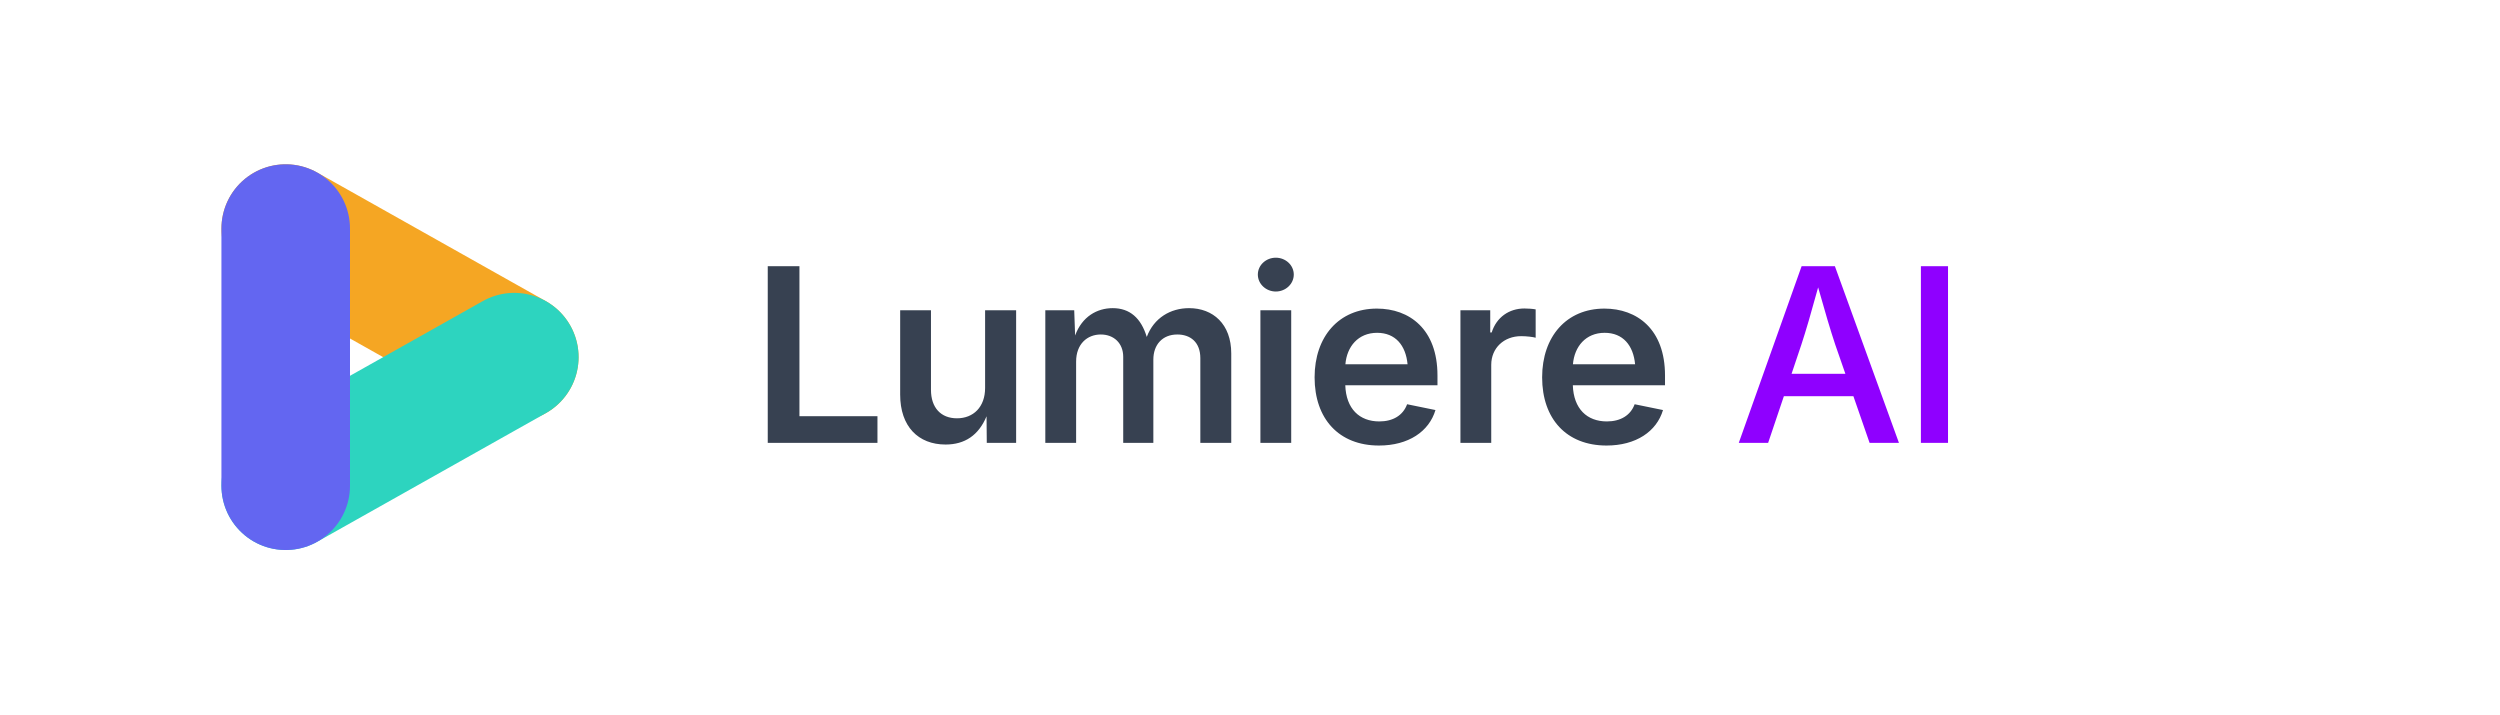
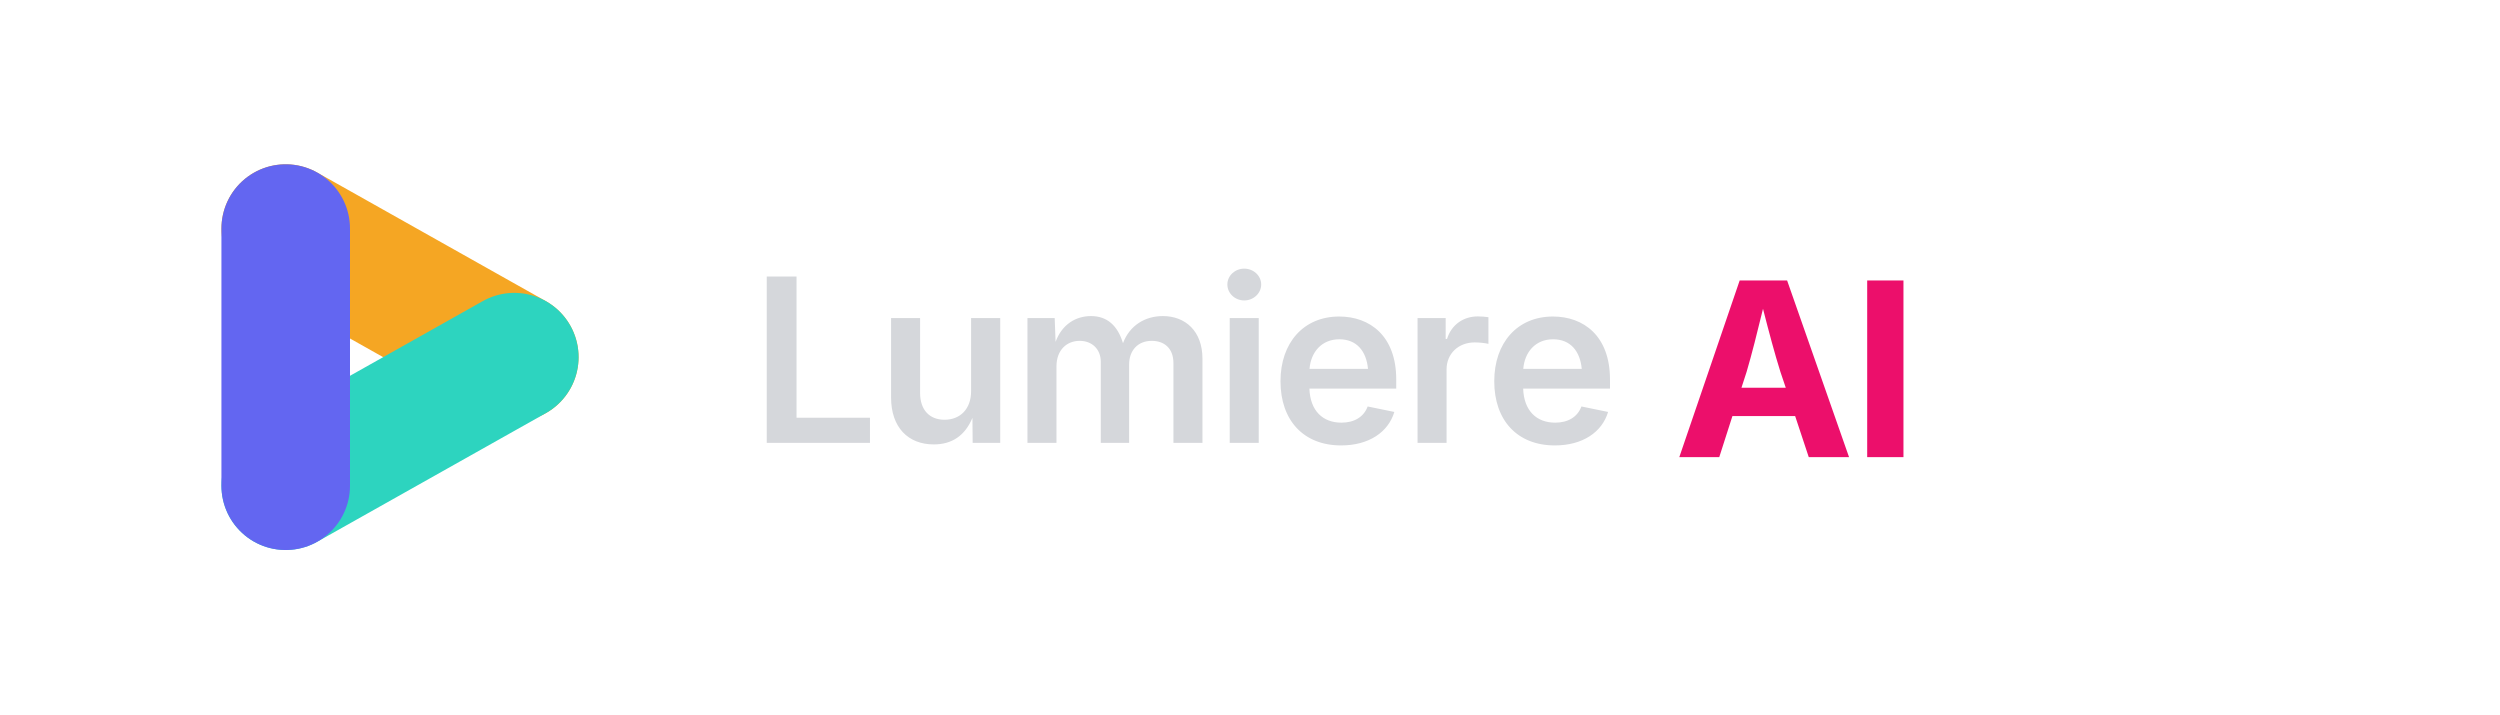
<svg xmlns="http://www.w3.org/2000/svg" viewBox="0 0 350 100" width="100%" height="100%">
  <g style="mix-blend-mode: multiply;">
    <path d="M 40,32 L 72,50" stroke="#F5A623" stroke-width="18" stroke-linecap="round" />
    <path d="M 40,68 L 72,50" stroke="#2DD4BF" stroke-width="18" stroke-linecap="round" />
    <path d="M 40,32 L 40,68" stroke="#6366F1" stroke-width="18" stroke-linecap="round" />
  </g>
-   <text x="105" y="62" font-family="system-ui, -apple-system, sans-serif" font-size="34" font-weight="600" fill="#374151" letter-spacing="-0.5px">
-     Lumiere <tspan font-weight="500" fill="#8F00FF">AI</tspan>
+   <text x="105" y="62" font-family="system-ui, -apple-system, sans-serif" font-size="32" font-weight="600" fill="#d5d7db" letter-spacing="-0.5px">
+     Lumiere <tspan y="64" font-weight="700" font-size="34" fill="#ec0f6b">AI</tspan>
  </text>
</svg>
